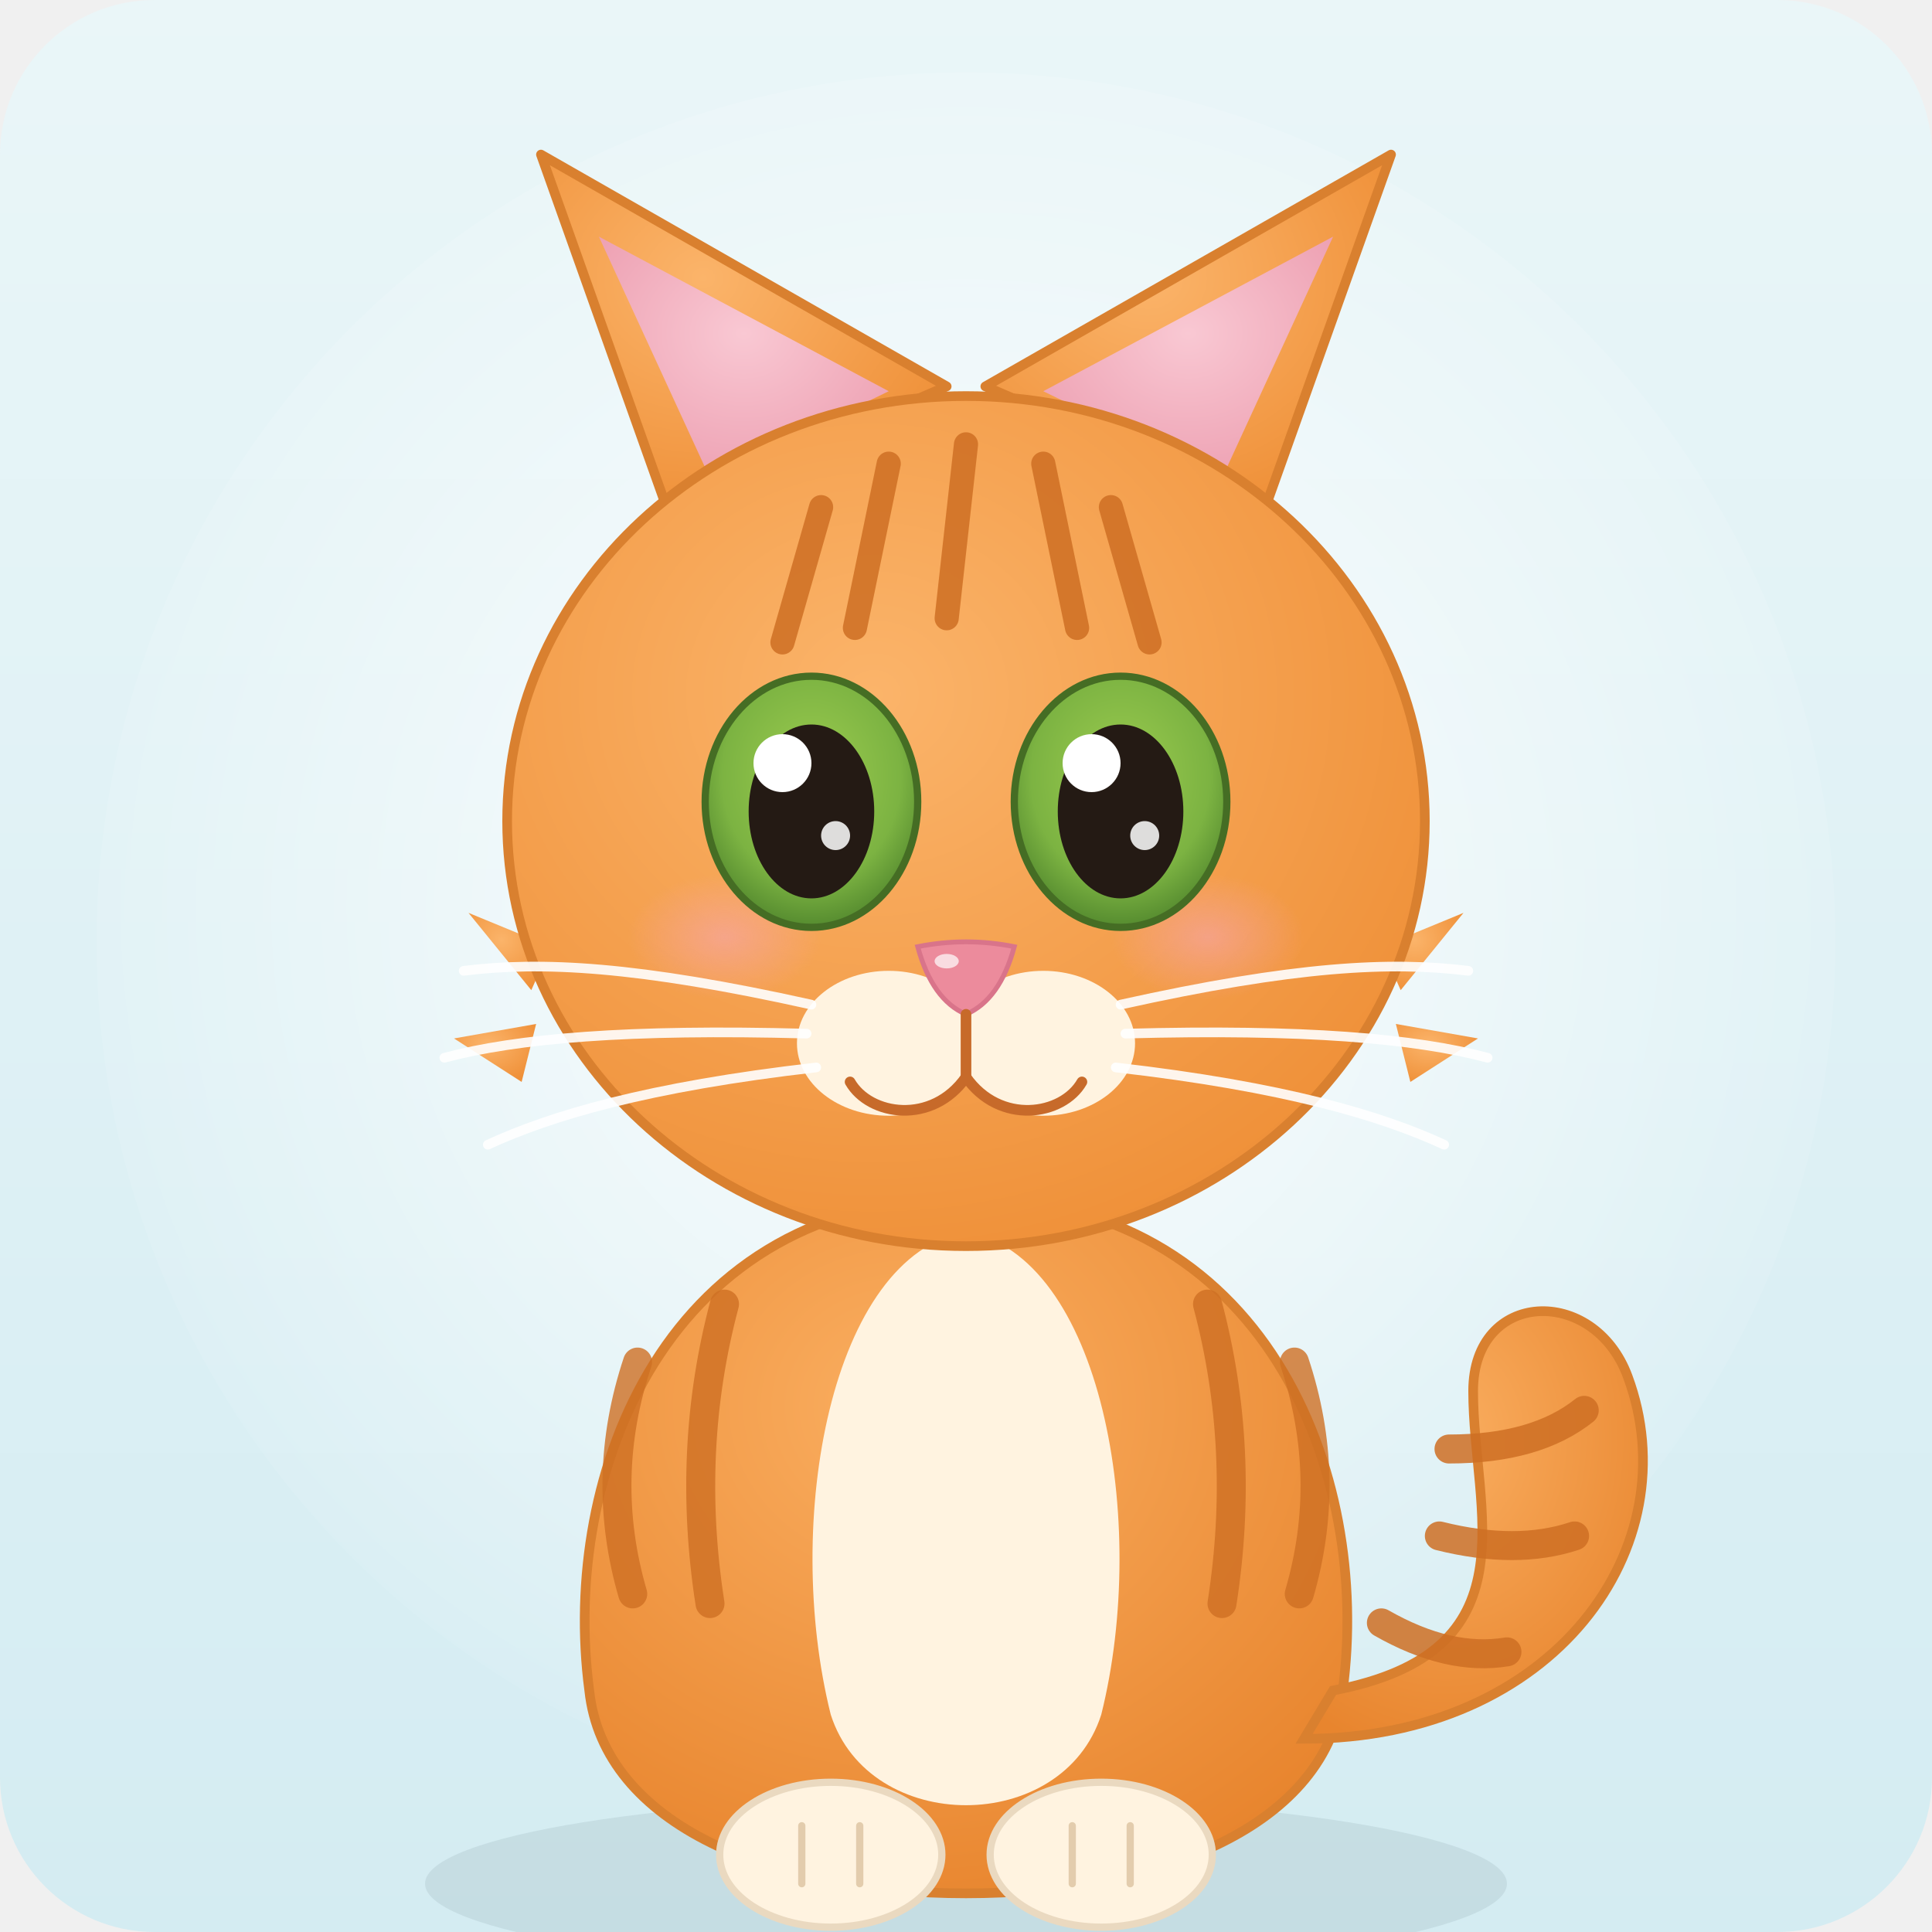
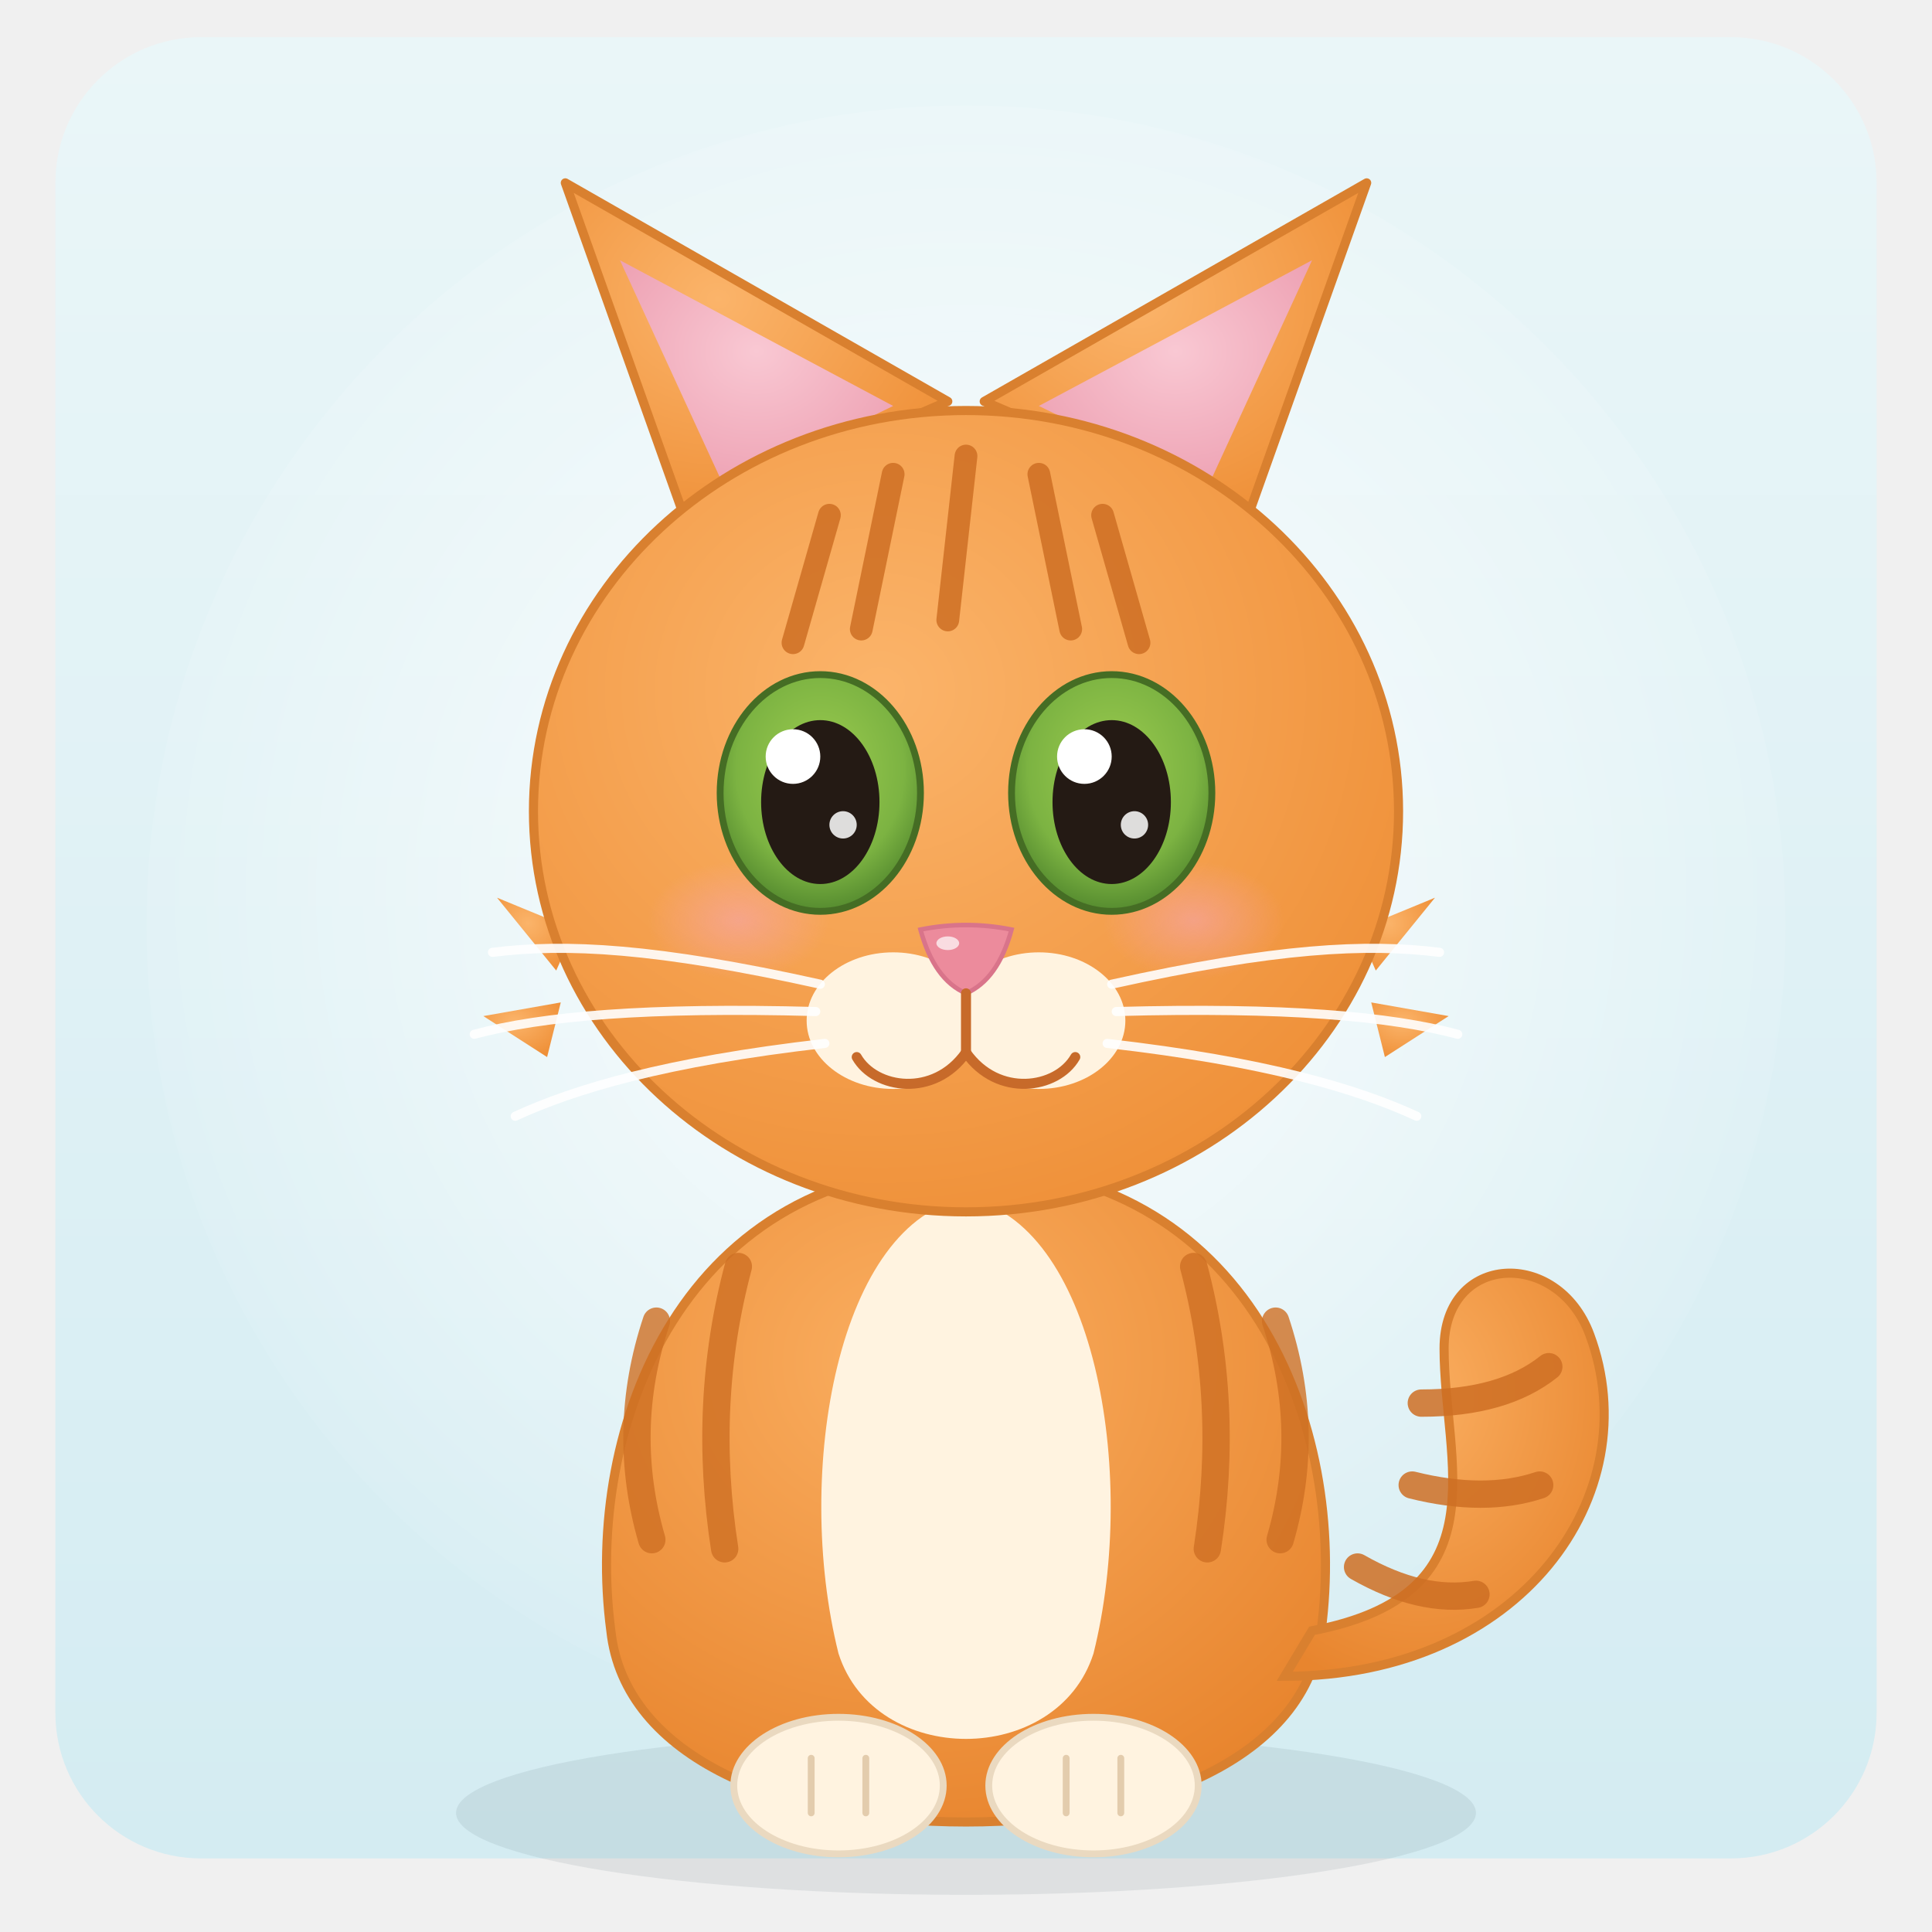
- <svg xmlns="http://www.w3.org/2000/svg" viewBox="0 0 400 400">
+ <svg xmlns="http://www.w3.org/2000/svg" viewBox="-12.16 -8.16 424.32 424.32" preserveAspectRatio="xMidYMid meet">
  <defs>
    <linearGradient id="bgGrad" x1="0" y1="0" x2="0" y2="1">
      <stop offset="0" stop-color="#EAF6F8" />
      <stop offset="1" stop-color="#D4ECF2" />
    </linearGradient>
    <radialGradient id="halo" cx="50%" cy="48%" r="55%">
      <stop offset="0" stop-color="#FFFFFF" stop-opacity="0.9" />
      <stop offset="1" stop-color="#FFFFFF" stop-opacity="0" />
    </radialGradient>
    <radialGradient id="headGrad" cx="40%" cy="35%" r="70%">
      <stop offset="0" stop-color="#FBB46A" />
      <stop offset="1" stop-color="#EF9038" />
    </radialGradient>
    <radialGradient id="bodyGrad" cx="42%" cy="30%" r="75%">
      <stop offset="0" stop-color="#FAAE60" />
      <stop offset="1" stop-color="#E8852E" />
    </radialGradient>
    <radialGradient id="earGrad" cx="50%" cy="40%" r="65%">
      <stop offset="0" stop-color="#F9C8D3" />
      <stop offset="1" stop-color="#EDA0B2" />
    </radialGradient>
    <radialGradient id="iris" cx="50%" cy="40%" r="60%">
      <stop offset="0" stop-color="#9CCC4F" />
      <stop offset="0.7" stop-color="#7CB342" />
      <stop offset="1" stop-color="#558B2F" />
    </radialGradient>
    <radialGradient id="blush" cx="50%" cy="50%" r="50%">
      <stop offset="0" stop-color="#F7A6B5" stop-opacity="0.55" />
      <stop offset="1" stop-color="#F7A6B5" stop-opacity="0" />
    </radialGradient>
  </defs>
  <rect width="400" height="400" rx="32" fill="url(#bgGrad)" />
  <circle cx="200" cy="195" r="180" fill="url(#halo)" />
  <ellipse cx="200" cy="390" rx="112" ry="18" fill="#3A5560" opacity="0.10" />
  <path d="M200 248 C138 248,116 305,122 350 C125 378,160 392,200 392 C240 392,275 378,278 350 C284 305,262 248,200 248 Z" fill="url(#bodyGrad)" stroke="#D9802F" stroke-width="2" />
  <g stroke="#CE6F23" stroke-width="6" stroke-linecap="round" fill="none" opacity="0.8">
    <path d="M132 282 Q124 306 131 330" />
    <path d="M150 270 Q142 300 147 332" />
    <path d="M268 282 Q276 306 269 330" />
    <path d="M250 270 Q258 300 253 332" />
  </g>
  <path d="M200 255 C172 260,162 315,172 355 C180 380,220 380,228 355 C238 315,228 260,200 255 Z" fill="#FFF3E0" />
  <ellipse cx="172" cy="384" rx="23" ry="15" fill="#FFF3E0" stroke="#EAD9C0" stroke-width="1.5" />
  <ellipse cx="228" cy="384" rx="23" ry="15" fill="#FFF3E0" stroke="#EAD9C0" stroke-width="1.5" />
  <g stroke="#E3CCAd" stroke-width="1.5" stroke-linecap="round">
    <path d="M166 378 L166 390" />
    <path d="M178 378 L178 390" />
    <path d="M222 378 L222 390" />
    <path d="M234 378 L234 390" />
  </g>
  <path d="M270 360 C322 360,350 320,337 285 C330 266,305 267,305 288 C305 313,318 342,276 350 Z" fill="url(#bodyGrad)" stroke="#D9802F" stroke-width="2" />
  <g stroke="#CE6F23" stroke-width="6" stroke-linecap="round" fill="none" opacity="0.85">
    <path d="M300 300 Q318 300 328 292" />
    <path d="M298 318 Q314 322 326 318" />
    <path d="M286 336 Q300 344 312 342" />
  </g>
  <g fill="url(#headGrad)">
    <path d="M114 196 L97 189 L110 205 Z" />
    <path d="M111 212 L94 215 L108 224 Z" />
    <path d="M286 196 L303 189 L290 205 Z" />
    <path d="M289 212 L306 215 L292 224 Z" />
  </g>
  <g stroke="#D9802F" stroke-width="2" stroke-linejoin="round">
    <path d="M138 105 L112 32 L196 80 Z" fill="url(#headGrad)" />
    <path d="M262 105 L288 32 L204 80 Z" fill="url(#headGrad)" />
  </g>
  <path d="M147 99 L124 49 L184 81 Z" fill="url(#earGrad)" />
  <path d="M253 99 L276 49 L216 81 Z" fill="url(#earGrad)" />
  <ellipse cx="200" cy="170" rx="95" ry="88" fill="url(#headGrad)" stroke="#D9802F" stroke-width="2" />
  <g stroke="#CE6F23" stroke-width="5" stroke-linecap="round" fill="none" opacity="0.85">
    <path d="M200 92 L196 128" />
    <path d="M184 96 L177 130" />
    <path d="M216 96 L223 130" />
    <path d="M170 105 L162 133" />
    <path d="M230 105 L238 133" />
  </g>
  <ellipse cx="150" cy="194" rx="20" ry="13" fill="url(#blush)" />
  <ellipse cx="250" cy="194" rx="20" ry="13" fill="url(#blush)" />
  <g>
    <ellipse cx="168" cy="166" rx="22" ry="26" fill="url(#iris)" stroke="#456D24" stroke-width="1.5" />
    <ellipse cx="168" cy="168" rx="13" ry="18" fill="#241A14" />
    <circle cx="162" cy="158" r="6" fill="#FFFFFF" />
    <circle cx="173" cy="173" r="3" fill="#FFFFFF" opacity="0.85" />
    <ellipse cx="232" cy="166" rx="22" ry="26" fill="url(#iris)" stroke="#456D24" stroke-width="1.5" />
    <ellipse cx="232" cy="168" rx="13" ry="18" fill="#241A14" />
    <circle cx="226" cy="158" r="6" fill="#FFFFFF" />
    <circle cx="237" cy="173" r="3" fill="#FFFFFF" opacity="0.85" />
  </g>
  <ellipse cx="184" cy="216" rx="19" ry="15" fill="#FFF3E0" />
  <ellipse cx="216" cy="216" rx="19" ry="15" fill="#FFF3E0" />
  <path d="M190 196 Q200 194 210 196 Q207 207 200 210 Q193 207 190 196 Z" fill="#EC8B9C" stroke="#D9748A" stroke-width="1" />
  <ellipse cx="196" cy="199" rx="2.5" ry="1.5" fill="#FFFFFF" opacity="0.7" />
  <g stroke="#C76A2A" stroke-width="2.2" stroke-linecap="round" fill="none">
    <path d="M200 210 L200 223" />
    <path d="M200 223 C193 233,180 231,176 224" />
    <path d="M200 223 C207 233,220 231,224 224" />
  </g>
  <g stroke="#FFFFFF" stroke-width="2" stroke-linecap="round" fill="none" opacity="0.9">
    <path d="M168 208 C132 200,112 199,96 201" />
    <path d="M167 214 C130 213,107 215,92 219" />
    <path d="M169 221 C134 225,114 231,101 237" />
    <path d="M232 208 C268 200,288 199,304 201" />
    <path d="M233 214 C270 213,293 215,308 219" />
    <path d="M231 221 C266 225,286 231,299 237" />
  </g>
</svg>
